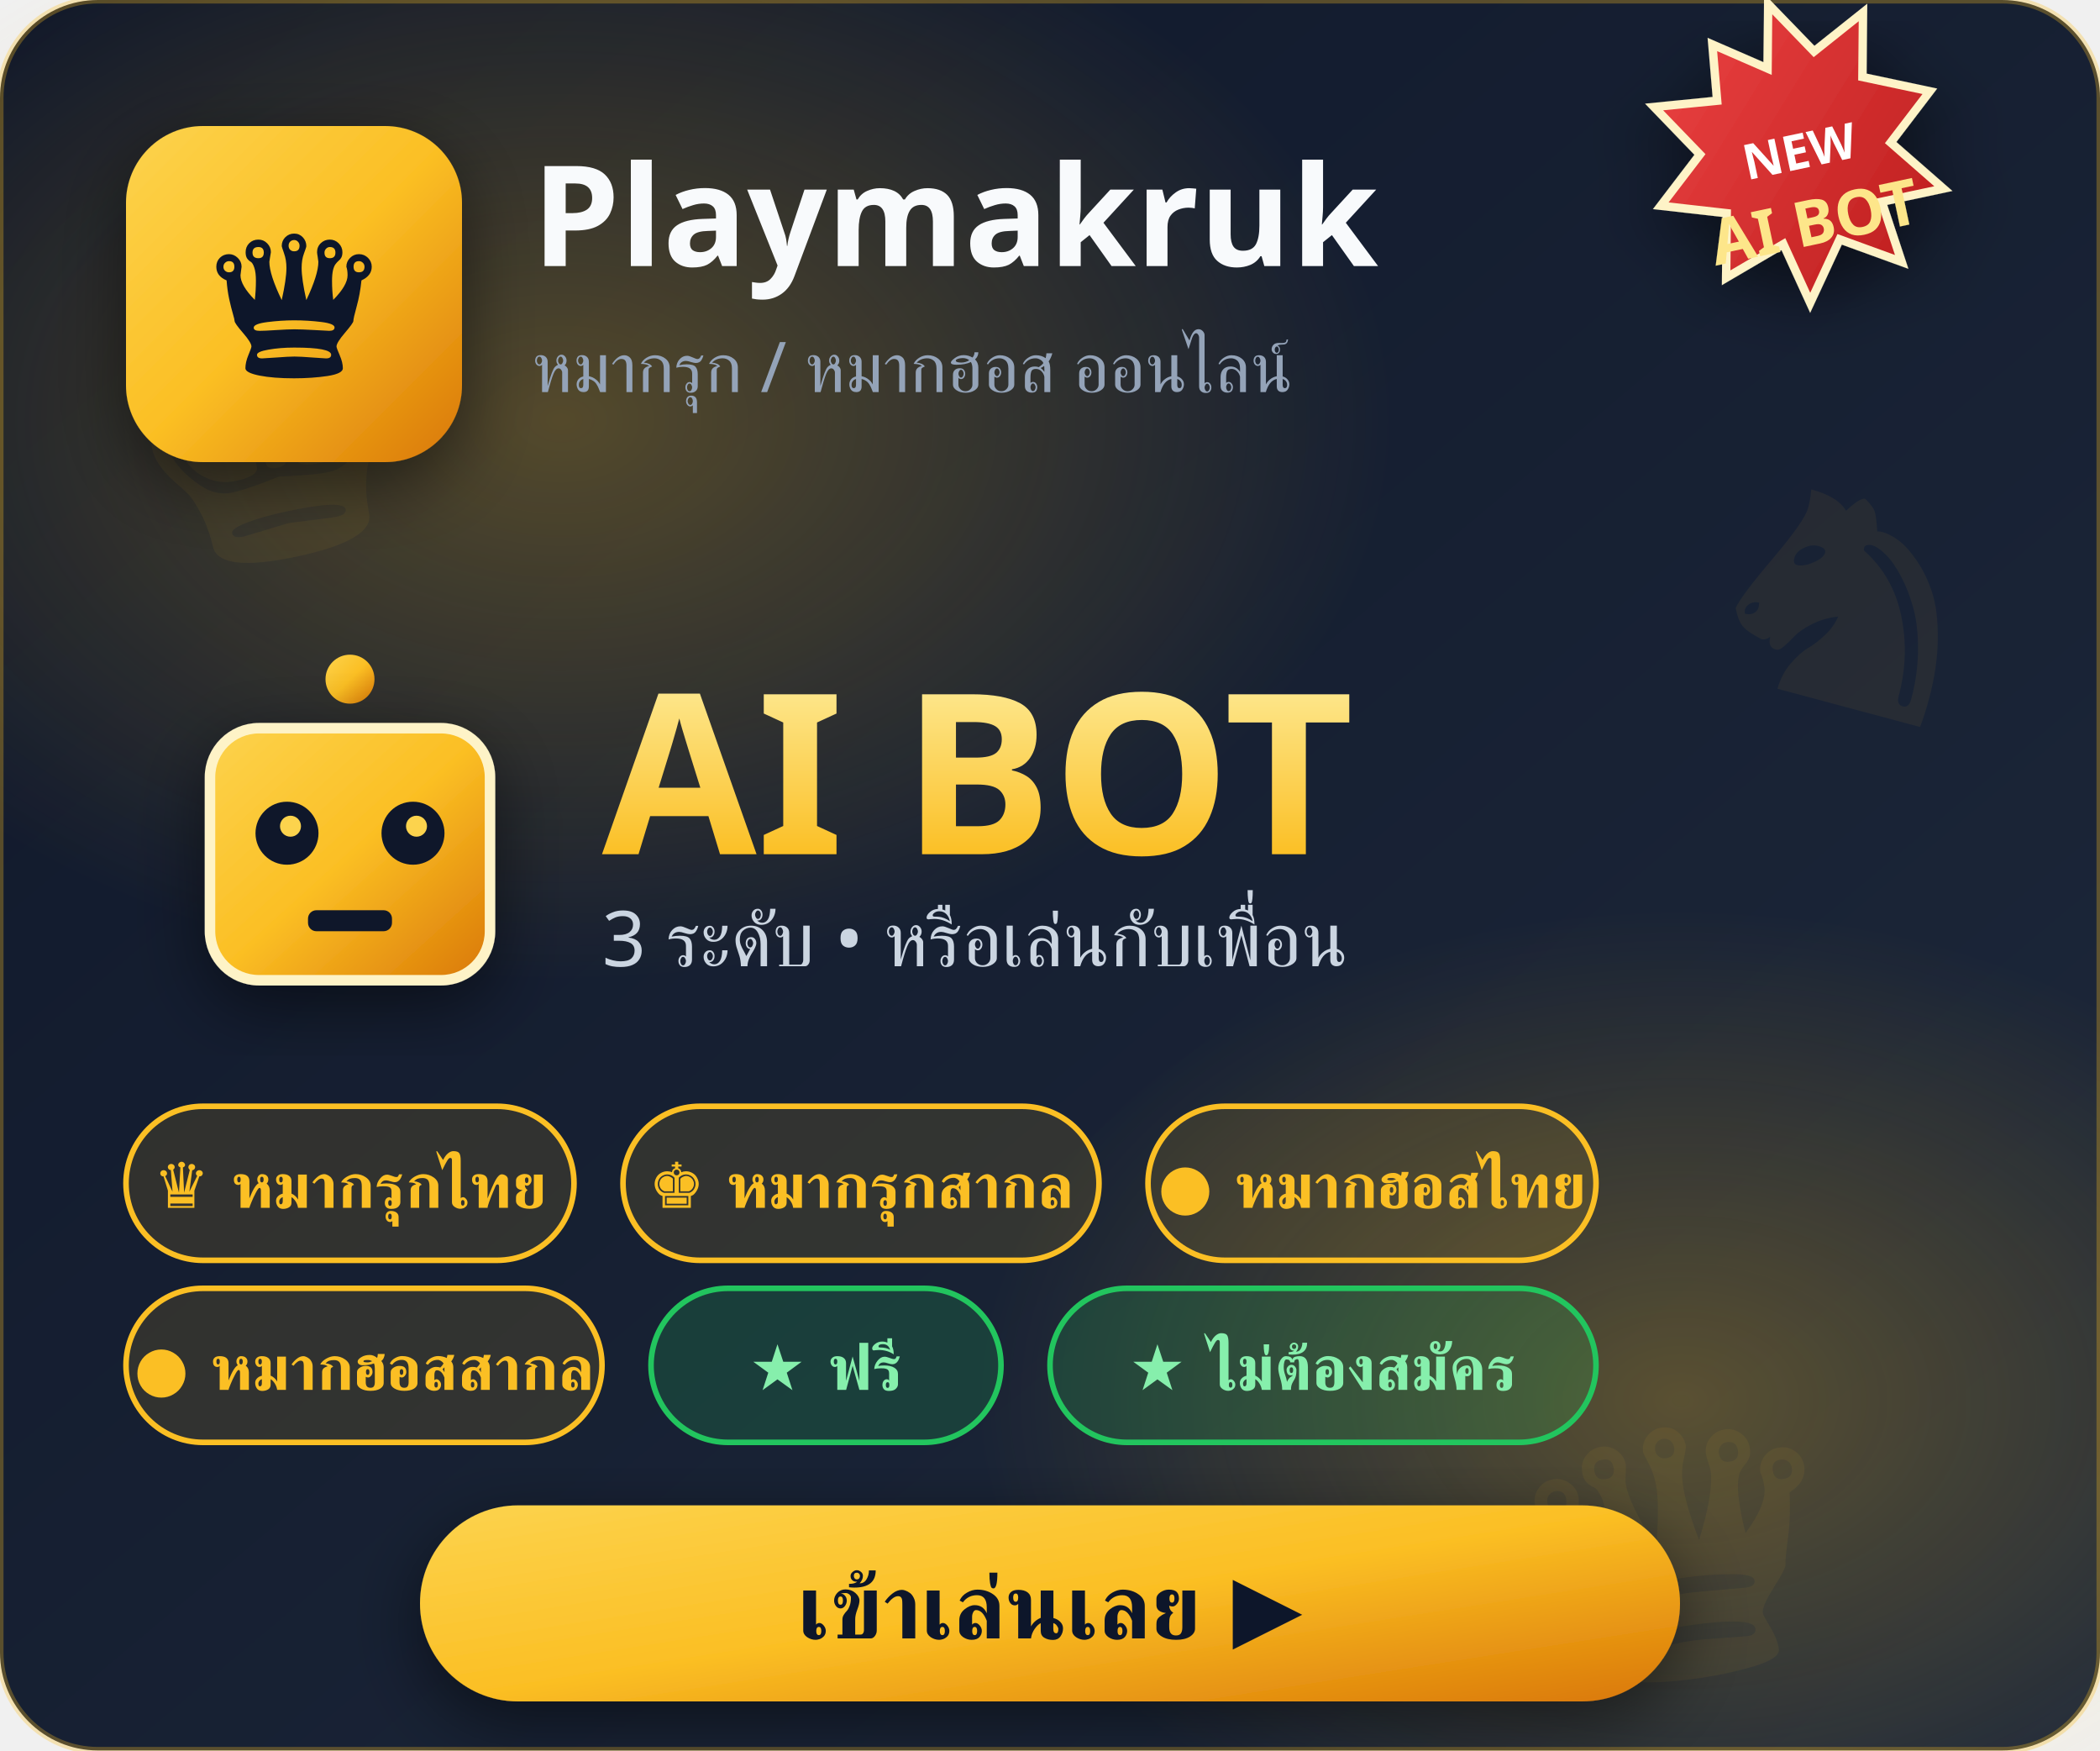
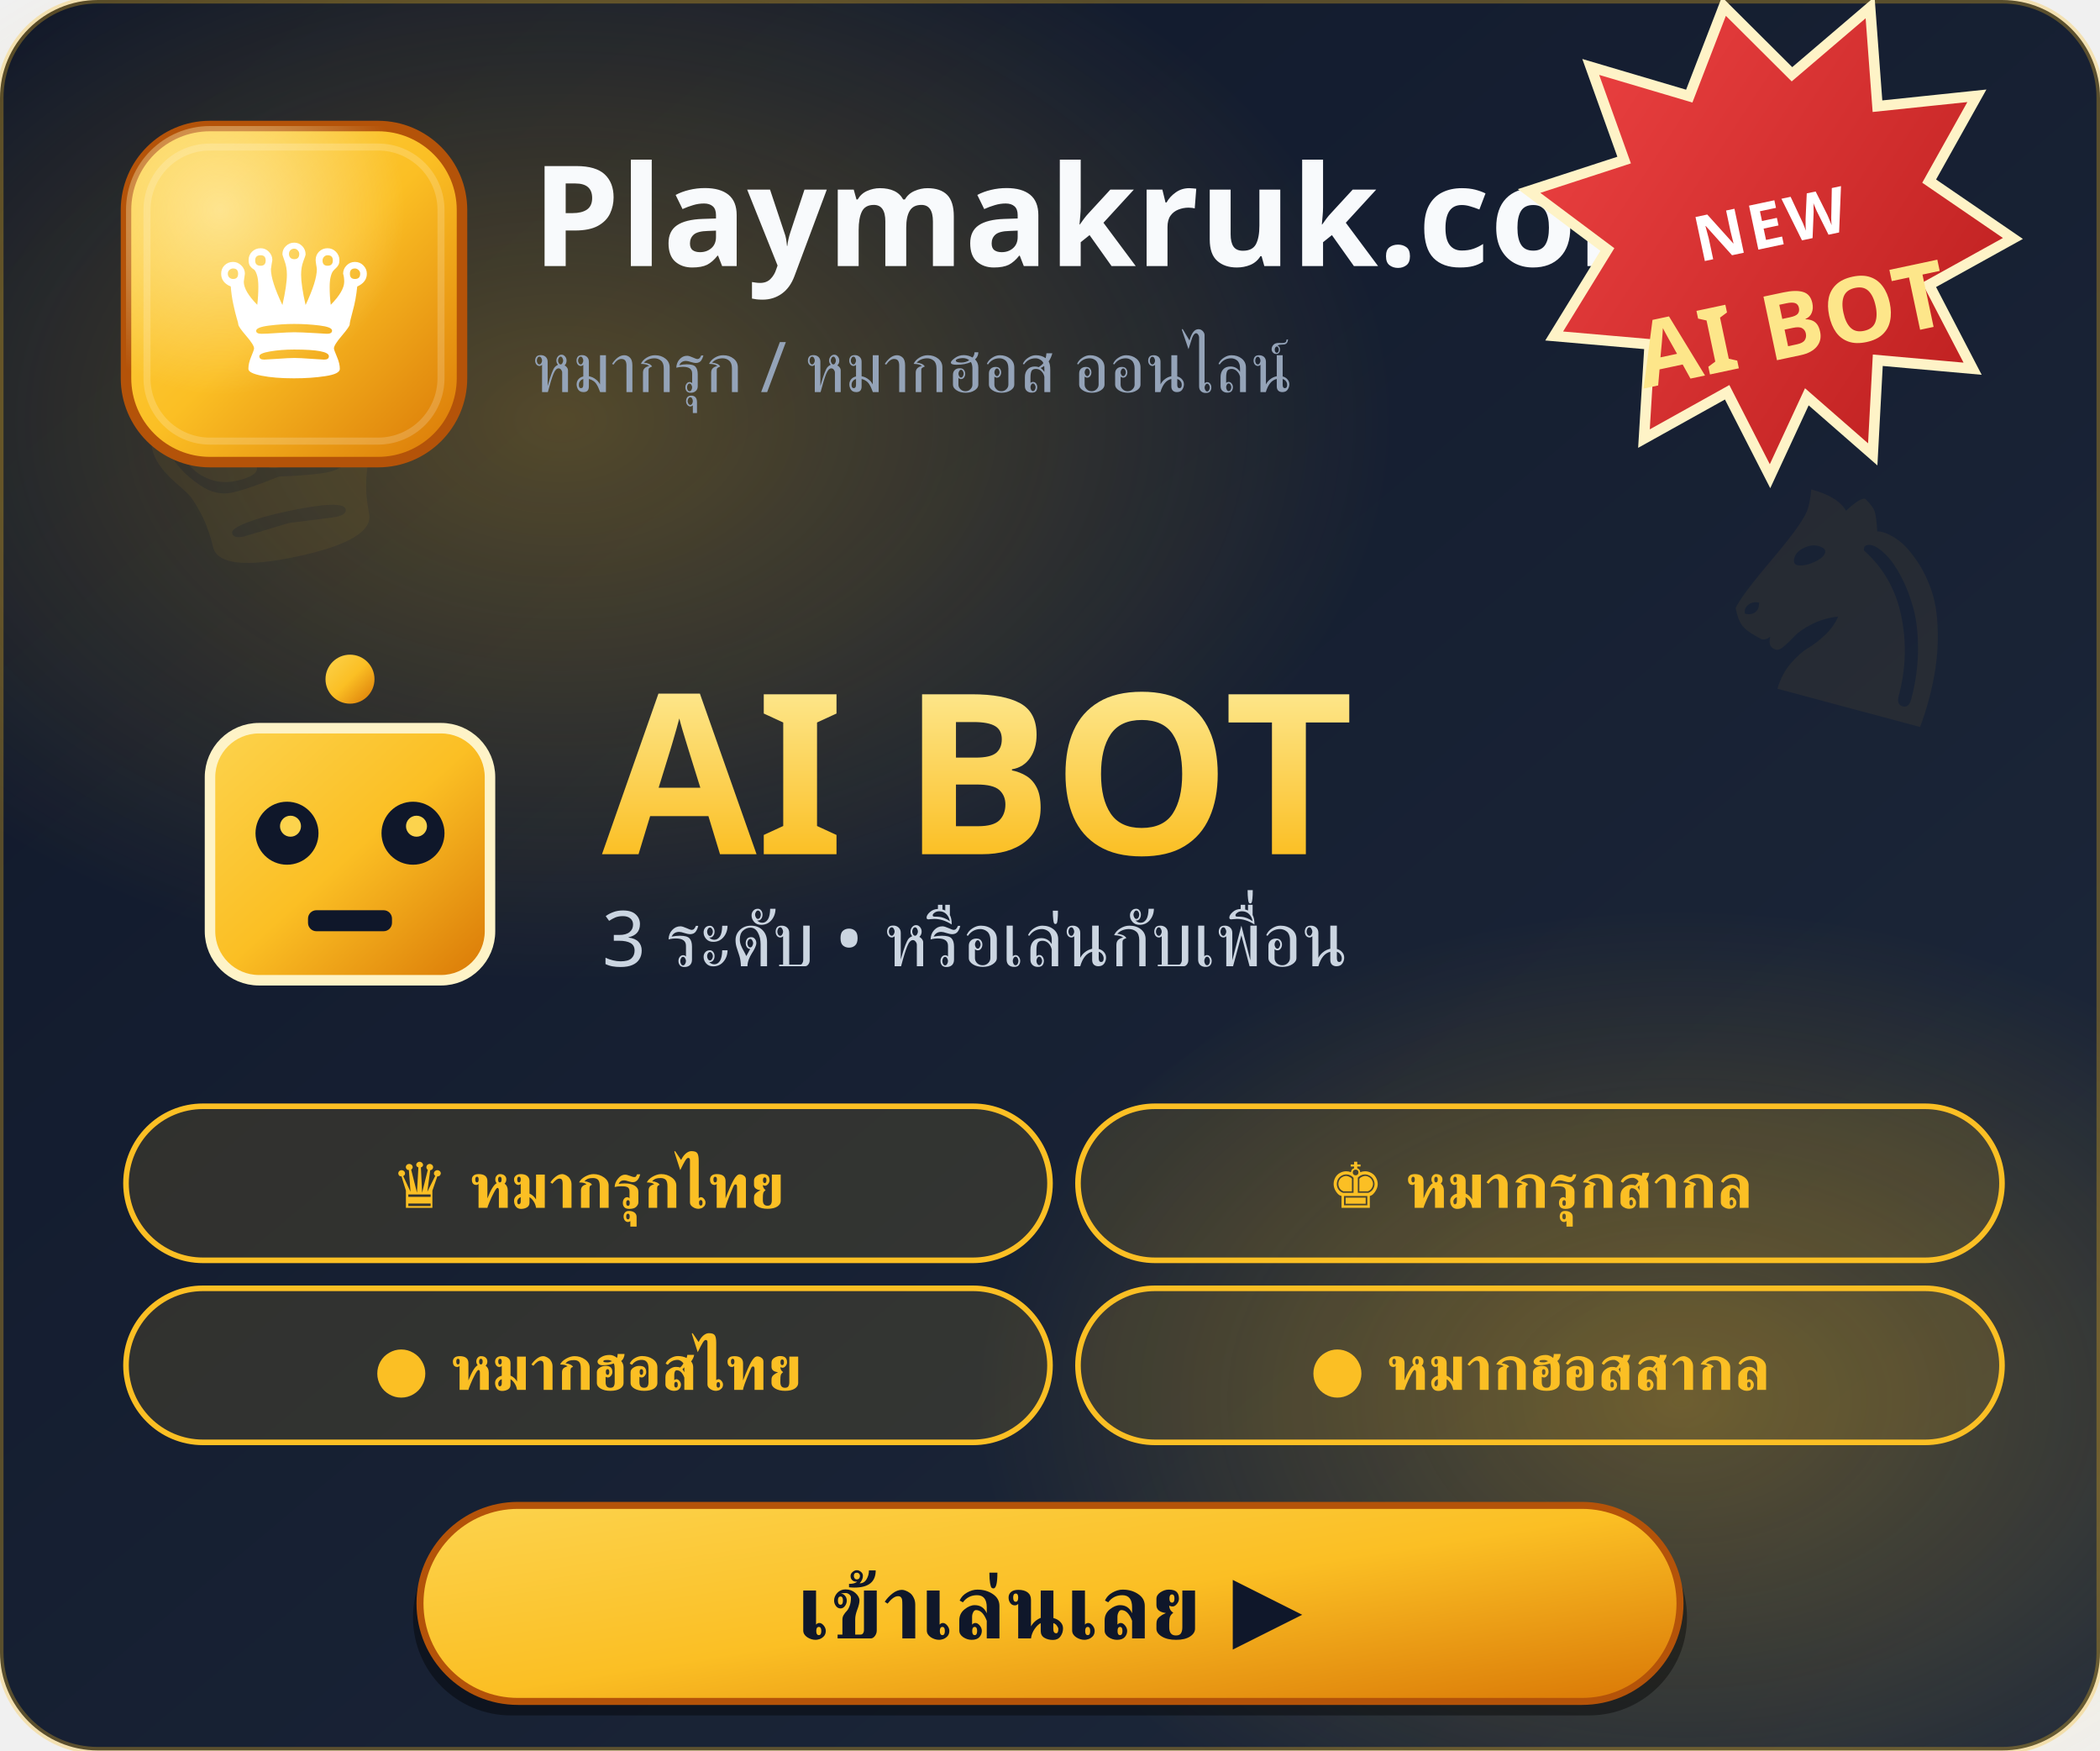
- <svg xmlns="http://www.w3.org/2000/svg" viewBox="0 0 300 250" preserveAspectRatio="xMidYMid meet">
+ <svg xmlns="http://www.w3.org/2000/svg" viewBox="0 0 300 250" preserveAspectRatio="xMidYMid meet" shape-rendering="geometricPrecision" text-rendering="geometricPrecision">
  <defs>
    <linearGradient id="rcBg" x1="0" y1="0" x2="1" y2="1">
      <stop offset="0" stop-color="#0F172A" />
      <stop offset="1" stop-color="#1E293B" />
    </linearGradient>
    <linearGradient id="rcGold" x1="0" y1="0" x2="1" y2="1">
      <stop offset="0" stop-color="#FCD34D" />
      <stop offset="0.5" stop-color="#FBBF24" />
      <stop offset="1" stop-color="#D97706" />
    </linearGradient>
    <linearGradient id="rcGoldText" x1="0" y1="0" x2="0" y2="1">
      <stop offset="0" stop-color="#FDE68A" />
      <stop offset="1" stop-color="#FBBF24" />
    </linearGradient>
    <linearGradient id="rcRed" x1="0" y1="0" x2="1" y2="1">
      <stop offset="0" stop-color="#EF4444" />
      <stop offset="1" stop-color="#B91C1C" />
    </linearGradient>
+     <radialGradient id="rcLogoShine" cx="0.28" cy="0.25" r="0.55">
+       <stop offset="0" stop-color="#FFF0B4" stop-opacity="0.7" />
+       <stop offset="1" stop-color="#FFF0B4" stop-opacity="0" />
+     </radialGradient>
    <radialGradient id="rcGlow" cx="0.5" cy="0.5" r="0.5">
      <stop offset="0" stop-color="#FBBF24" stop-opacity="0.28" />
      <stop offset="1" stop-color="#FBBF24" stop-opacity="0" />
    </radialGradient>
-     <filter id="rcShadow" x="-30%" y="-30%" width="160%" height="160%">
-       <feDropShadow dx="0" dy="3" stdDeviation="5" flood-color="#000" flood-opacity="0.5" />
-     </filter>
  </defs>
  <rect width="300" height="250" rx="14" fill="url(#rcBg)" stroke="#FBBF24" stroke-opacity="0.3" stroke-width="1" />
  <ellipse cx="80" cy="60" rx="120" ry="80" fill="url(#rcGlow)" />
  <ellipse cx="240" cy="200" rx="100" ry="70" fill="url(#rcGlow)" />
  <g font-family="Georgia, serif" font-weight="bold" fill="#FBBF24" opacity="0.06">
    <text x="20" y="80" font-size="56" transform="rotate(-12 40 80)">♚</text>
    <text x="240" y="100" font-size="50" transform="rotate(15 260 100)">♞</text>
-     <text x="220" y="240" font-size="56" transform="rotate(-8 240 240)">♛</text>
  </g>
-   <g transform="translate(258, 26) rotate(-12)" filter="url(#rcShadow)">
-     <path d="M0,-26 L5,-18 L13,-22 L11,-13 L20,-9 L13,-3 L19,5 L10,5 L11,14 L3,9 L-3,17 L-5,8 L-14,11 L-12,2 L-21,-1 L-14,-7 L-19,-15 L-10,-14 L-9,-22 L-2,-17 Z" fill="url(#rcRed)" stroke="#FEF3C7" stroke-width="1.2" />
-     <text x="0" y="-2" font-family="'Prompt','Sarabun',sans-serif" font-size="7" font-weight="700" fill="#FFFFFF" text-anchor="middle">NEW</text>
-     <text x="0" y="9" font-family="'Prompt','Sarabun',sans-serif" font-size="9" font-weight="800" fill="#FDE68A" text-anchor="middle">AI BOT</text>
+   <g transform="translate(18, 18)">
+     <rect width="48" height="48" rx="12" fill="url(#rcGold)" stroke="#B45309" stroke-width="1.5" />
+     <rect width="48" height="48" rx="12" fill="url(#rcLogoShine)" />
+     <text x="24" y="36" font-family="'Prompt','Sarabun',Georgia,serif" font-size="30" font-weight="900" fill="#FFFFFF" text-anchor="middle">♛</text>
+     <rect x="3" y="3" width="42" height="42" rx="9" fill="none" stroke="#FFFFFF" stroke-opacity="0.18" stroke-width="1" />
  </g>
-   <g transform="translate(18, 18)" filter="url(#rcShadow)">
-     <rect width="48" height="48" rx="11" fill="url(#rcGold)" />
-     <text x="24" y="36" font-family="Georgia, serif" font-size="32" font-weight="900" fill="#0F172A" text-anchor="middle">♛</text>
+   <text x="76" y="38" font-family="'Prompt','Sarabun',sans-serif" font-size="20" font-weight="700" fill="#F8FAFC">Playmakruk.com</text>
+   <text x="76" y="56" font-family="'Prompt','Sarabun',sans-serif" font-size="10" fill="#94A3B8">หมากรุก / หมากฮอส ออนไลน์</text>
+   <g transform="translate(255, 42) rotate(-12)">
+     <path d="M0,-42 L7.5,-30.5 L20.4,-37.5 L18.5,-23.5 L32.7,-22 L23.5,-11.5 L33.5,-1 L20.4,3 L24,16 L11,12 L7.5,25 L0,15 L-7.5,25 L-11,12 L-24,16 L-20.4,3 L-33.5,-1 L-23.5,-11.5 L-32.7,-22 L-18.5,-23.5 L-20.4,-37.5 L-7.5,-30.5 Z" fill="url(#rcRed)" stroke="#FEF3C7" stroke-width="1.5" />
+     <text x="0" y="-7" font-family="'Prompt','Sarabun',sans-serif" font-size="9" font-weight="800" fill="#FFFFFF" text-anchor="middle" letter-spacing="0.5">NEW</text>
+     <text x="0" y="9" font-family="'Prompt','Sarabun',sans-serif" font-size="13" font-weight="900" fill="#FDE68A" text-anchor="middle" letter-spacing="0.3">AI BOT</text>
  </g>
-   <text x="76" y="38" font-family="'Prompt','Sarabun',sans-serif" font-size="20" font-weight="700" fill="#F8FAFC">Playmakruk</text>
-   <text x="76" y="56" font-family="'Prompt','Sarabun',sans-serif" font-size="10" fill="#94A3B8">หมากรุก / หมากฮอส ออนไลน์</text>
  <g transform="translate(28, 90)">
    <g transform="translate(0, 4)">
      <line x1="22" y1="0" x2="22" y2="8" stroke="url(#rcGold)" stroke-width="2.5" />
      <circle cx="22" cy="3" r="3.5" fill="url(#rcGold)" />
-       <rect x="2" y="10" width="40" height="36" rx="7" fill="url(#rcGold)" stroke="#FEF3C7" stroke-width="1.5" filter="url(#rcShadow)" />
+       <rect x="2" y="10" width="40" height="36" rx="7" fill="url(#rcGold)" stroke="#FEF3C7" stroke-width="1.5" />
      <circle cx="13" cy="25" r="4.5" fill="#0F172A" />
      <circle cx="31" cy="25" r="4.5" fill="#0F172A" />
      <circle cx="13.5" cy="24" r="1.5" fill="#FCD34D" />
      <circle cx="31.5" cy="24" r="1.5" fill="#FCD34D" />
      <rect x="16" y="36" width="12" height="3" rx="1.2" fill="#0F172A" />
    </g>
    <text x="58" y="32" font-family="'Prompt','Sarabun',sans-serif" font-size="32" font-weight="900" fill="url(#rcGoldText)">AI BOT</text>
    <text x="58" y="48" font-family="'Prompt','Sarabun',sans-serif" font-size="11" font-weight="500" fill="#CBD5E1">3 ระดับ • หรือเล่นกับเพื่อน</text>
  </g>
  <g font-family="'Prompt','Sarabun',sans-serif" font-size="9" font-weight="600">
    <g transform="translate(18, 158)">
-       <rect width="64" height="22" rx="11" fill="rgba(251,191,36,0.12)" stroke="#FBBF24" stroke-width="0.8" />
-       <text x="32" y="14.5" fill="#FBBF24" text-anchor="middle">♛ หมากรุกไทย</text>
+       <rect width="132" height="22" rx="11" fill="rgba(251,191,36,0.12)" stroke="#FBBF24" stroke-width="0.8" />
+       <text x="66" y="14.5" fill="#FBBF24" text-anchor="middle">♛ หมากรุกไทย</text>
    </g>
-     <g transform="translate(89, 158)">
-       <rect width="68" height="22" rx="11" fill="rgba(251,191,36,0.12)" stroke="#FBBF24" stroke-width="0.8" />
-       <text x="34" y="14.5" fill="#FBBF24" text-anchor="middle">♚ หมากรุกสากล</text>
-     </g>
-     <g transform="translate(164, 158)">
-       <rect width="64" height="22" rx="11" fill="rgba(251,191,36,0.12)" stroke="#FBBF24" stroke-width="0.8" />
-       <text x="32" y="14.5" fill="#FBBF24" text-anchor="middle">● หมากฮอสไทย</text>
+     <g transform="translate(154, 158)">
+       <rect width="132" height="22" rx="11" fill="rgba(251,191,36,0.12)" stroke="#FBBF24" stroke-width="0.8" />
+       <text x="66" y="14.5" fill="#FBBF24" text-anchor="middle">♚ หมากรุกสากล</text>
    </g>
    <g transform="translate(18, 184)">
-       <rect width="68" height="22" rx="11" fill="rgba(251,191,36,0.12)" stroke="#FBBF24" stroke-width="0.8" />
-       <text x="34" y="14.5" fill="#FBBF24" text-anchor="middle">● หมากฮอสสากล</text>
+       <rect width="132" height="22" rx="11" fill="rgba(251,191,36,0.12)" stroke="#FBBF24" stroke-width="0.8" />
+       <text x="66" y="14.5" fill="#FBBF24" text-anchor="middle">● หมากฮอสไทย</text>
    </g>
-     <g transform="translate(93, 184)">
-       <rect width="50" height="22" rx="11" fill="rgba(34,197,94,0.18)" stroke="#22C55E" stroke-width="0.8" />
-       <text x="25" y="14.5" fill="#86EFAC" text-anchor="middle">★ ฟรี</text>
-     </g>
-     <g transform="translate(150, 184)">
-       <rect width="78" height="22" rx="11" fill="rgba(34,197,94,0.18)" stroke="#22C55E" stroke-width="0.8" />
-       <text x="39" y="14.5" fill="#86EFAC" text-anchor="middle">★ ไม่ต้องสมัคร</text>
+     <g transform="translate(154, 184)">
+       <rect width="132" height="22" rx="11" fill="rgba(251,191,36,0.12)" stroke="#FBBF24" stroke-width="0.8" />
+       <text x="66" y="14.5" fill="#FBBF24" text-anchor="middle">● หมากฮอสสากล</text>
    </g>
  </g>
-   <g transform="translate(60, 215)" filter="url(#rcShadow)">
-     <rect width="180" height="28" rx="14" fill="url(#rcGold)" />
+   <g transform="translate(60, 215)">
+     <rect x="-1" y="2" width="182" height="28" rx="14" fill="#000000" opacity="0.4" />
+     <rect width="180" height="28" rx="14" fill="url(#rcGold)" stroke="#B45309" stroke-width="1" />
    <text x="90" y="19" font-family="'Prompt','Sarabun',sans-serif" font-size="13" font-weight="800" fill="#0F172A" text-anchor="middle">เข้าเล่นเลย ▶</text>
  </g>
</svg>
